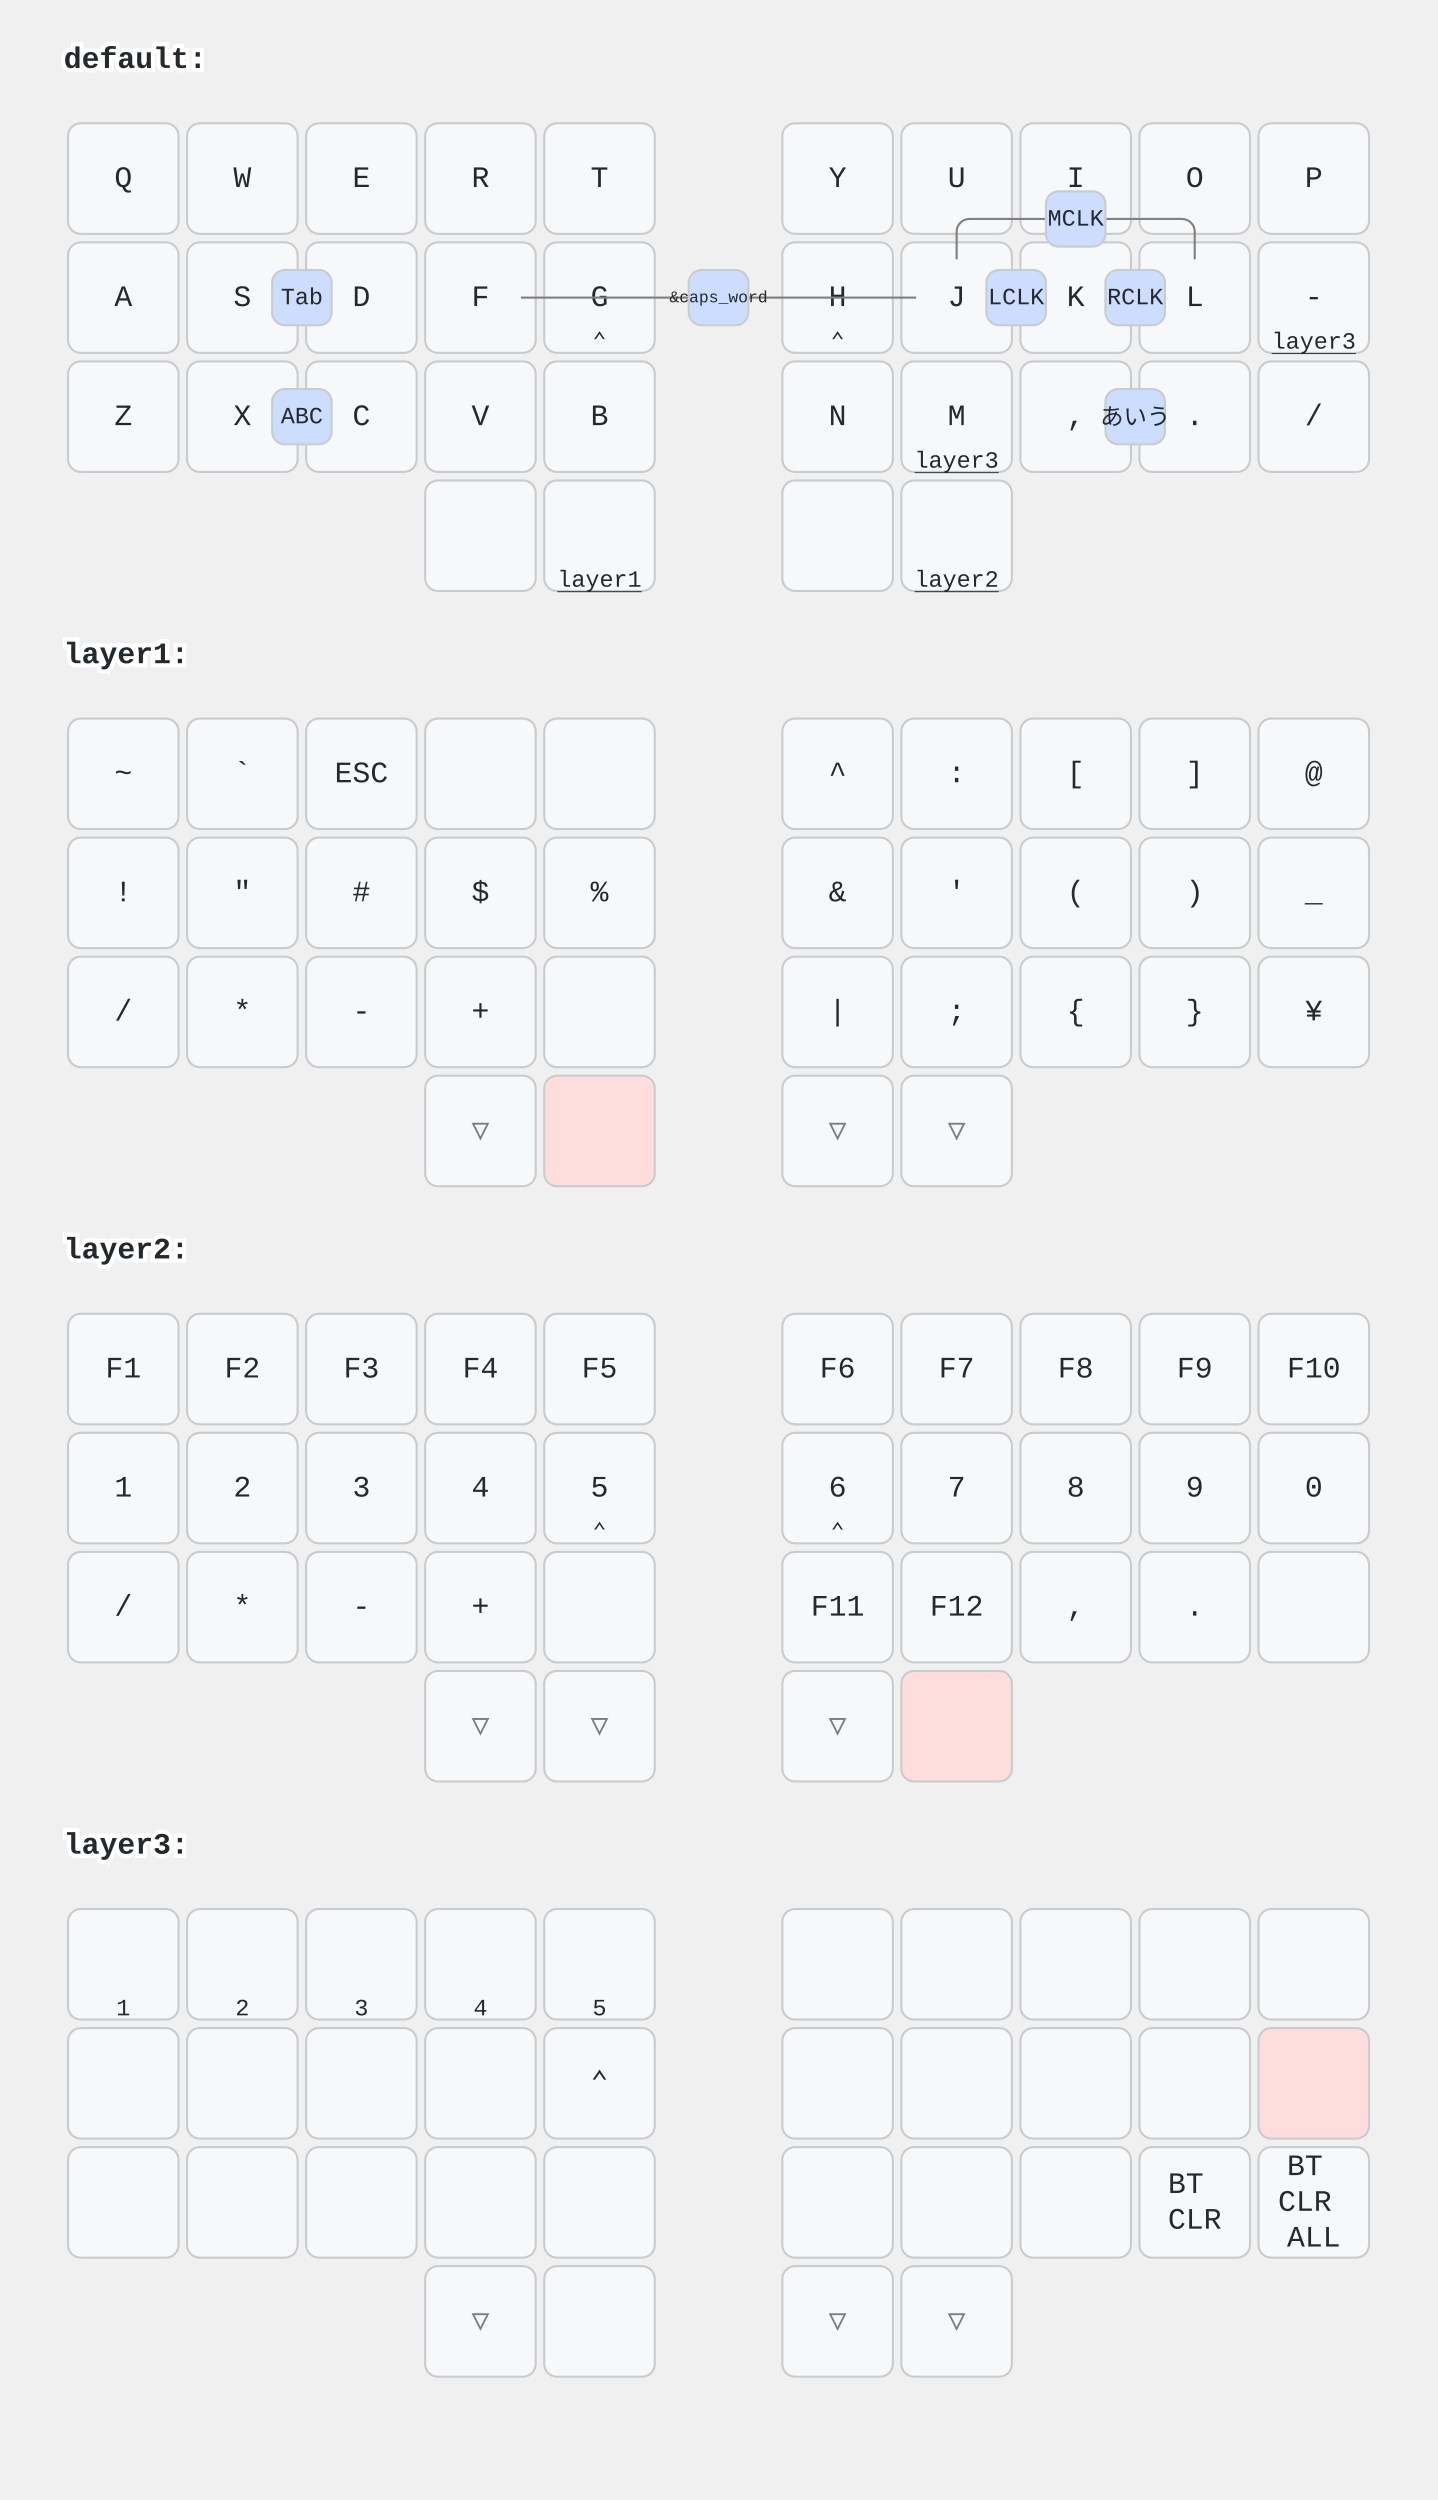
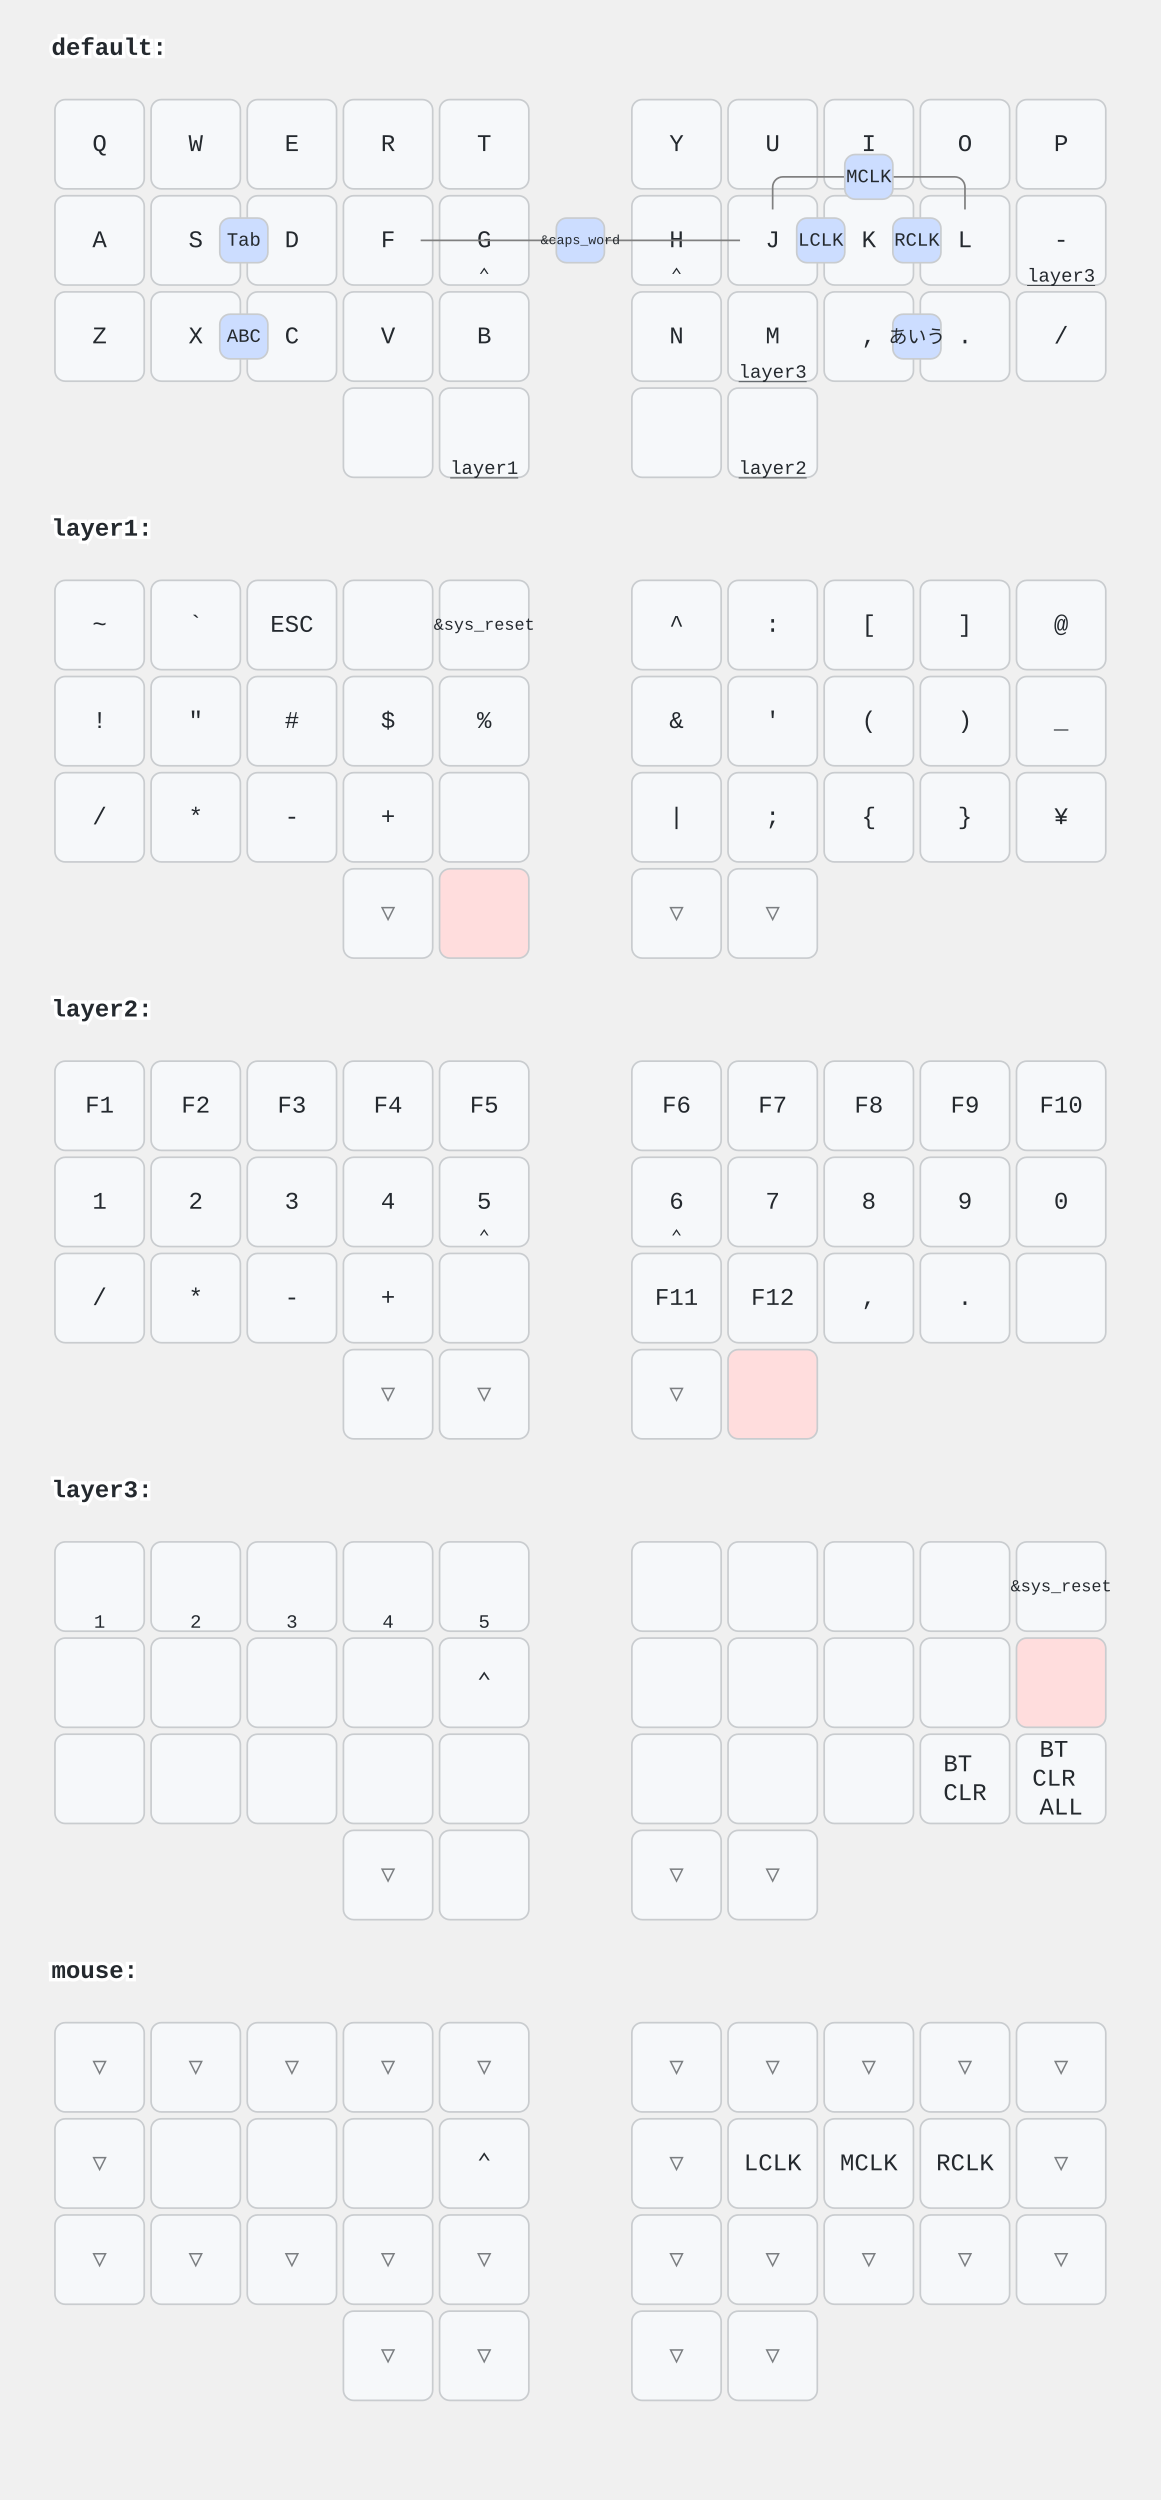
- <svg xmlns="http://www.w3.org/2000/svg" xmlns:xlink="http://www.w3.org/1999/xlink" width="676" height="1176" viewBox="0 0 676 1176" class="keymap">
+ <svg xmlns="http://www.w3.org/2000/svg" xmlns:xlink="http://www.w3.org/1999/xlink" width="676" height="1456" viewBox="0 0 676 1456" class="keymap">
  <defs>/* start glyphs */
<svg id="mdi:apple-keyboard-command">
      <svg id="mdi-apple-keyboard-command" viewBox="0 0 24 24">
        <path d="M6,2A4,4 0 0,1 10,6V8H14V6A4,4 0 0,1 18,2A4,4 0 0,1 22,6A4,4 0 0,1 18,10H16V14H18A4,4 0 0,1 22,18A4,4 0 0,1 18,22A4,4 0 0,1 14,18V16H10V18A4,4 0 0,1 6,22A4,4 0 0,1 2,18A4,4 0 0,1 6,14H8V10H6A4,4 0 0,1 2,6A4,4 0 0,1 6,2M16,18A2,2 0 0,0 18,20A2,2 0 0,0 20,18A2,2 0 0,0 18,16H16V18M14,10H10V14H14V10M6,16A2,2 0 0,0 4,18A2,2 0 0,0 6,20A2,2 0 0,0 8,18V16H6M8,6A2,2 0 0,0 6,4A2,2 0 0,0 4,6A2,2 0 0,0 6,8H8V6M18,8A2,2 0 0,0 20,6A2,2 0 0,0 18,4A2,2 0 0,0 16,6V8H18Z" />
      </svg>
    </svg>
    <svg id="mdi:apple-keyboard-option">
      <svg id="mdi-apple-keyboard-option" viewBox="0 0 24 24">
        <path d="M3,4H9.11L16.15,18H21V20H14.88L7.84,6H3V4M14,4H21V6H14V4Z" />
      </svg>
    </svg>
    <svg id="mdi:apple-keyboard-shift">
      <svg id="mdi-apple-keyboard-shift" viewBox="0 0 24 24">
        <path d="M15,18V12H17.17L12,6.83L6.83,12H9V18H15M12,4L22,14H17V20H7V14H2L12,4Z" />
      </svg>
    </svg>
    <svg id="mdi:backspace">
      <svg id="mdi-backspace" viewBox="0 0 24 24">
        <path d="M22,3H7C6.31,3 5.77,3.35 5.41,3.88L0,12L5.41,20.11C5.77,20.64 6.31,21 7,21H22A2,2 0 0,0 24,19V5A2,2 0 0,0 22,3M19,15.59L17.59,17L14,13.41L10.41,17L9,15.59L12.59,12L9,8.41L10.41,7L14,10.59L17.59,7L19,8.41L15.41,12" />
      </svg>
    </svg>
    <svg id="mdi:backspace-reverse">
      <svg id="mdi-backspace-reverse" viewBox="0 0 24 24">
        <path d="M2,21H17C17.7,21 18.2,20.6 18.6,20.1L24,12L18.6,3.9C18.2,3.4 17.7,3 17,3H2A2,2 0 0,0 0,5V19A2,2 0 0,0 2,21M5,8.4L6.4,7L10,10.6L13.6,7L15,8.4L11.4,12L15,15.6L13.6,17L10,13.4L6.4,17L5,15.6L8.6,12" />
      </svg>
    </svg>
    <svg id="mdi:bluetooth-connect">
      <svg id="mdi-bluetooth-connect" viewBox="0 0 24 24">
        <path d="M19,10L17,12L19,14L21,12M14.88,16.29L13,18.17V14.41M13,5.83L14.88,7.71L13,9.58M17.71,7.71L12,2H11V9.58L6.41,5L5,6.41L10.59,12L5,17.58L6.41,19L11,14.41V22H12L17.71,16.29L13.41,12M7,12L5,10L3,12L5,14L7,12Z" />
      </svg>
    </svg>
    <svg id="mdi:chevron-down">
      <svg id="mdi-chevron-down" viewBox="0 0 24 24">
        <path d="M7.41,8.58L12,13.17L16.59,8.58L18,10L12,16L6,10L7.41,8.58Z" />
      </svg>
    </svg>
    <svg id="mdi:chevron-left">
      <svg id="mdi-chevron-left" viewBox="0 0 24 24">
        <path d="M15.41,16.58L10.83,12L15.41,7.41L14,6L8,12L14,18L15.41,16.58Z" />
      </svg>
    </svg>
    <svg id="mdi:chevron-right">
      <svg id="mdi-chevron-right" viewBox="0 0 24 24">
        <path d="M8.59,16.58L13.17,12L8.59,7.41L10,6L16,12L10,18L8.59,16.58Z" />
      </svg>
    </svg>
    <svg id="mdi:chevron-up">
      <svg id="mdi-chevron-up" viewBox="0 0 24 24">
        <path d="M7.41,15.41L12,10.83L16.59,15.41L18,14L12,8L6,14L7.41,15.41Z" />
      </svg>
    </svg>
    <svg id="mdi:keyboard-return">
      <svg id="mdi-keyboard-return" viewBox="0 0 24 24">
        <path d="M19,7V11H5.83L9.41,7.41L8,6L2,12L8,18L9.41,16.58L5.83,13H21V7H19Z" />
      </svg>
    </svg>
    <svg id="mdi:keyboard-space">
      <svg id="mdi-keyboard-space" viewBox="0 0 24 24">
        <path d="M3 15H5V19H19V15H21V19C21 20.1 20.1 21 19 21H5C3.9 21 3 20.1 3 19V15Z" />
      </svg>
    </svg>
  </defs>/* end glyphs */
<style>/* inherit to force styles through use tags */
svg path {
    fill: inherit;
}

/* font and background color specifications */
svg.keymap {
    font-family: SFMono-Regular,Consolas,Liberation Mono,Menlo,monospace;
    font-size: 14px;
    font-kerning: normal;
    text-rendering: optimizeLegibility;
    fill: #24292e;
}

/* default key styling */
rect.key {
    fill: #f6f8fa;
}

rect.key, rect.combo {
    stroke: #c9cccf;
    stroke-width: 1;
}

/* default key side styling, only used is draw_key_sides is set */
rect.side {
    filter: brightness(90%);
}

/* color accent for combo boxes */
rect.combo, rect.combo-separate {
    fill: #cdf;
}

/* color accent for held keys */
rect.held, rect.combo.held {
    fill: #fdd;
}

/* color accent for ghost (optional) keys */
rect.ghost, rect.combo.ghost {
    stroke-dasharray: 4, 4;
    stroke-width: 2;
}

text {
    text-anchor: middle;
    dominant-baseline: middle;
}

/* styling for layer labels */
text.label {
    font-weight: bold;
    text-anchor: start;
    stroke: white;
    stroke-width: 4;
    paint-order: stroke;
}

/* styling for optional footer */
text.footer {
    text-anchor: end;
    dominant-baseline: auto;
    stroke: white;
    stroke-width: 4;
    paint-order: stroke;
}

/* styling for combo tap, and key non-tap label text */
text.combo, text.hold, text.shifted, text.left, text.right {
    font-size: 11px;
}

text.hold {
    text-anchor: middle;
    dominant-baseline: auto;
}

text.shifted {
    text-anchor: middle;
    dominant-baseline: hanging;
}

text.left {
    text-anchor: start;
}

text.right {
    text-anchor: end;
}

text.layer-activator {
    text-decoration: underline;
}

/* styling for hold/shifted label text in combo box */
text.combo.hold, text.combo.shifted, text.combo.left, text.combo.right {
    font-size: 8px;
}

/* lighter symbol for transparent keys */
text.trans {
    fill: #7b7e81;
}

/* styling for combo dendrons */
path.combo {
    stroke-width: 1;
    stroke: gray;
    fill: none;
}

/* Start Tabler Icons Cleanup */
/* cannot use height/width with glyphs */
.icon-tabler &gt; path {
    fill: inherit;
    stroke: inherit;
    stroke-width: 2;
}
/* hide tabler's default box */
.icon-tabler &gt; path[stroke="none"][fill="none"] {
    visibility: hidden;
}
/* End Tabler Icons Cleanup */

@media (prefers-color-scheme: dark) {
svg.keymap { fill: #d1d6db; }
rect.key { fill: #3f4750; }
rect.key, rect.combo { stroke: #60666c; }
rect.combo, rect.combo-separate { fill: #1f3d7a; }
rect.held, rect.combo.held { fill: #854747; }
text.label, text.footer { stroke: black; }
text.trans { fill: #7e8184; }
path.combo { stroke: #7f7f7f; }

}</style>
  <g transform="translate(30, 0)" class="layer-default">
    <text x="0" y="28" class="label" id="default">default:</text>
    <g transform="translate(0, 56)">
      <g transform="translate(28, 28)" class="key keypos-0">
        <rect rx="6" ry="6" x="-26" y="-26" width="52" height="52" class="key" />
        <text x="0" y="0" class="key tap">Q</text>
      </g>
      <g transform="translate(84, 28)" class="key keypos-1">
        <rect rx="6" ry="6" x="-26" y="-26" width="52" height="52" class="key" />
        <text x="0" y="0" class="key tap">W</text>
      </g>
      <g transform="translate(140, 28)" class="key keypos-2">
        <rect rx="6" ry="6" x="-26" y="-26" width="52" height="52" class="key" />
        <text x="0" y="0" class="key tap">E</text>
      </g>
      <g transform="translate(196, 28)" class="key keypos-3">
        <rect rx="6" ry="6" x="-26" y="-26" width="52" height="52" class="key" />
        <text x="0" y="0" class="key tap">R</text>
      </g>
      <g transform="translate(252, 28)" class="key keypos-4">
        <rect rx="6" ry="6" x="-26" y="-26" width="52" height="52" class="key" />
        <text x="0" y="0" class="key tap">T</text>
      </g>
      <g transform="translate(364, 28)" class="key keypos-5">
        <rect rx="6" ry="6" x="-26" y="-26" width="52" height="52" class="key" />
        <text x="0" y="0" class="key tap">Y</text>
      </g>
      <g transform="translate(420, 28)" class="key keypos-6">
        <rect rx="6" ry="6" x="-26" y="-26" width="52" height="52" class="key" />
        <text x="0" y="0" class="key tap">U</text>
      </g>
      <g transform="translate(476, 28)" class="key keypos-7">
        <rect rx="6" ry="6" x="-26" y="-26" width="52" height="52" class="key" />
        <text x="0" y="0" class="key tap">I</text>
      </g>
      <g transform="translate(532, 28)" class="key keypos-8">
        <rect rx="6" ry="6" x="-26" y="-26" width="52" height="52" class="key" />
        <text x="0" y="0" class="key tap">O</text>
      </g>
      <g transform="translate(588, 28)" class="key keypos-9">
        <rect rx="6" ry="6" x="-26" y="-26" width="52" height="52" class="key" />
        <text x="0" y="0" class="key tap">P</text>
      </g>
      <g transform="translate(28, 84)" class="key keypos-10">
        <rect rx="6" ry="6" x="-26" y="-26" width="52" height="52" class="key" />
        <text x="0" y="0" class="key tap">A</text>
      </g>
      <g transform="translate(84, 84)" class="key keypos-11">
        <rect rx="6" ry="6" x="-26" y="-26" width="52" height="52" class="key" />
        <text x="0" y="0" class="key tap">S</text>
        <use href="#mdi:apple-keyboard-command" xlink:href="#mdi:apple-keyboard-command" x="-6" y="12" height="12" width="12.0" class="key hold glyph mdi:apple-keyboard-command" />
      </g>
      <g transform="translate(140, 84)" class="key keypos-12">
        <rect rx="6" ry="6" x="-26" y="-26" width="52" height="52" class="key" />
        <text x="0" y="0" class="key tap">D</text>
        <use href="#mdi:apple-keyboard-option" xlink:href="#mdi:apple-keyboard-option" x="-6" y="12" height="12" width="12.0" class="key hold glyph mdi:apple-keyboard-option" />
      </g>
      <g transform="translate(196, 84)" class="key keypos-13">
        <rect rx="6" ry="6" x="-26" y="-26" width="52" height="52" class="key" />
        <text x="0" y="0" class="key tap">F</text>
        <use href="#mdi:apple-keyboard-shift" xlink:href="#mdi:apple-keyboard-shift" x="-6" y="12" height="12" width="12.0" class="key hold glyph mdi:apple-keyboard-shift" />
      </g>
      <g transform="translate(252, 84)" class="key keypos-14">
        <rect rx="6" ry="6" x="-26" y="-26" width="52" height="52" class="key" />
        <text x="0" y="0" class="key tap">G</text>
        <text x="0" y="24" class="key hold">⌃</text>
      </g>
      <g transform="translate(364, 84)" class="key keypos-15">
        <rect rx="6" ry="6" x="-26" y="-26" width="52" height="52" class="key" />
        <text x="0" y="0" class="key tap">H</text>
        <text x="0" y="24" class="key hold">⌃</text>
      </g>
      <g transform="translate(420, 84)" class="key keypos-16">
        <rect rx="6" ry="6" x="-26" y="-26" width="52" height="52" class="key" />
        <text x="0" y="0" class="key tap">J</text>
        <use href="#mdi:apple-keyboard-shift" xlink:href="#mdi:apple-keyboard-shift" x="-6" y="12" height="12" width="12.0" class="key hold glyph mdi:apple-keyboard-shift" />
      </g>
      <g transform="translate(476, 84)" class="key keypos-17">
        <rect rx="6" ry="6" x="-26" y="-26" width="52" height="52" class="key" />
        <text x="0" y="0" class="key tap">K</text>
        <use href="#mdi:apple-keyboard-option" xlink:href="#mdi:apple-keyboard-option" x="-6" y="12" height="12" width="12.0" class="key hold glyph mdi:apple-keyboard-option" />
      </g>
      <g transform="translate(532, 84)" class="key keypos-18">
        <rect rx="6" ry="6" x="-26" y="-26" width="52" height="52" class="key" />
        <text x="0" y="0" class="key tap">L</text>
        <use href="#mdi:apple-keyboard-command" xlink:href="#mdi:apple-keyboard-command" x="-6" y="12" height="12" width="12.0" class="key hold glyph mdi:apple-keyboard-command" />
      </g>
      <g transform="translate(588, 84)" class="key keypos-19">
        <rect rx="6" ry="6" x="-26" y="-26" width="52" height="52" class="key" />
        <text x="0" y="0" class="key tap">-</text>
        <a href="#layer3">
          <text x="0" y="24" class="key hold layer-activator">layer3</text>
        </a>
      </g>
      <g transform="translate(28, 140)" class="key keypos-20">
        <rect rx="6" ry="6" x="-26" y="-26" width="52" height="52" class="key" />
        <text x="0" y="0" class="key tap">Z</text>
      </g>
      <g transform="translate(84, 140)" class="key keypos-21">
        <rect rx="6" ry="6" x="-26" y="-26" width="52" height="52" class="key" />
        <text x="0" y="0" class="key tap">X</text>
      </g>
      <g transform="translate(140, 140)" class="key keypos-22">
        <rect rx="6" ry="6" x="-26" y="-26" width="52" height="52" class="key" />
        <text x="0" y="0" class="key tap">C</text>
      </g>
      <g transform="translate(196, 140)" class="key keypos-23">
        <rect rx="6" ry="6" x="-26" y="-26" width="52" height="52" class="key" />
        <text x="0" y="0" class="key tap">V</text>
      </g>
      <g transform="translate(252, 140)" class="key keypos-24">
        <rect rx="6" ry="6" x="-26" y="-26" width="52" height="52" class="key" />
        <text x="0" y="0" class="key tap">B</text>
      </g>
      <g transform="translate(364, 140)" class="key keypos-25">
        <rect rx="6" ry="6" x="-26" y="-26" width="52" height="52" class="key" />
        <text x="0" y="0" class="key tap">N</text>
      </g>
      <g transform="translate(420, 140)" class="key keypos-26">
        <rect rx="6" ry="6" x="-26" y="-26" width="52" height="52" class="key" />
        <text x="0" y="0" class="key tap">M</text>
        <a href="#layer3">
          <text x="0" y="24" class="key hold layer-activator">layer3</text>
        </a>
      </g>
      <g transform="translate(476, 140)" class="key keypos-27">
        <rect rx="6" ry="6" x="-26" y="-26" width="52" height="52" class="key" />
        <text x="0" y="0" class="key tap">,</text>
      </g>
      <g transform="translate(532, 140)" class="key keypos-28">
        <rect rx="6" ry="6" x="-26" y="-26" width="52" height="52" class="key" />
        <text x="0" y="0" class="key tap">.</text>
      </g>
      <g transform="translate(588, 140)" class="key keypos-29">
        <rect rx="6" ry="6" x="-26" y="-26" width="52" height="52" class="key" />
        <text x="0" y="0" class="key tap">/</text>
      </g>
      <g transform="translate(196, 196)" class="key keypos-30">
        <rect rx="6" ry="6" x="-26" y="-26" width="52" height="52" class="key" />
        <use href="#mdi:backspace" xlink:href="#mdi:backspace" x="-7" y="-7" height="14" width="14.0" class="key tap glyph mdi:backspace" />
      </g>
      <g transform="translate(252, 196)" class="key keypos-31">
        <rect rx="6" ry="6" x="-26" y="-26" width="52" height="52" class="key" />
        <use href="#mdi:keyboard-space" xlink:href="#mdi:keyboard-space" x="-7" y="-7" height="14" width="14.0" class="key tap glyph mdi:keyboard-space" />
        <a href="#layer1">
          <text x="0" y="24" class="key hold layer-activator">layer1</text>
        </a>
      </g>
      <g transform="translate(364, 196)" class="key keypos-32">
        <rect rx="6" ry="6" x="-26" y="-26" width="52" height="52" class="key" />
      </g>
      <g transform="translate(420, 196)" class="key keypos-33">
        <rect rx="6" ry="6" x="-26" y="-26" width="52" height="52" class="key" />
        <use href="#mdi:keyboard-return" xlink:href="#mdi:keyboard-return" x="-7" y="-7" height="14" width="14.0" class="key tap glyph mdi:keyboard-return" />
        <a href="#layer2">
          <text x="0" y="24" class="key hold layer-activator">layer2</text>
        </a>
      </g>
      <g class="combo combopos-0">
        <rect rx="6" ry="6" x="98" y="127" width="28" height="26" class="combo" />
        <text x="112" y="140" class="combo tap">ABC</text>
      </g>
      <g class="combo combopos-1">
        <rect rx="6" ry="6" x="490" y="127" width="28" height="26" class="combo" />
        <text x="504" y="140" class="combo tap">あいう</text>
      </g>
      <g class="combo combopos-2">
        <rect rx="6" ry="6" x="434" y="71" width="28" height="26" class="combo" />
        <text x="448" y="84" class="combo tap">LCLK</text>
      </g>
      <g class="combo combopos-3">
        <rect rx="6" ry="6" x="490" y="71" width="28" height="26" class="combo" />
        <text x="504" y="84" class="combo tap">RCLK</text>
      </g>
      <g class="combo combopos-4">
        <path d="M476,47 h50 a6.0,6.0 0 0 1 6.0,6.0 v13" class="combo" />
        <path d="M476,47 h-50 a6.0,6.0 0 0 0 -6.0,6.0 v13" class="combo" />
        <rect rx="6" ry="6" x="462" y="34" width="28" height="26" class="combo" />
        <text x="476" y="47" class="combo tap">MCLK</text>
      </g>
      <g class="combo combopos-5">
        <rect rx="6" ry="6" x="98" y="71" width="28" height="26" class="combo" />
        <text x="112" y="84" class="combo tap">Tab</text>
      </g>
      <g class="combo combopos-6">
        <path d="M308,84 l-93,0" class="combo" />
        <path d="M308,84 l93,0" class="combo" />
        <rect rx="6" ry="6" x="294" y="71" width="28" height="26" class="combo" />
        <text x="308" y="84" class="combo tap">
          <tspan style="font-size: 70%">&amp;caps_word</tspan>
        </text>
      </g>
    </g>
  </g>
  <g transform="translate(30, 280)" class="layer-layer1">
    <text x="0" y="28" class="label" id="layer1">layer1:</text>
    <g transform="translate(0, 56)">
      <g transform="translate(28, 28)" class="key keypos-0">
        <rect rx="6" ry="6" x="-26" y="-26" width="52" height="52" class="key" />
        <text x="0" y="0" class="key tap">~</text>
      </g>
      <g transform="translate(84, 28)" class="key keypos-1">
        <rect rx="6" ry="6" x="-26" y="-26" width="52" height="52" class="key" />
        <text x="0" y="0" class="key tap">`</text>
      </g>
      <g transform="translate(140, 28)" class="key keypos-2">
        <rect rx="6" ry="6" x="-26" y="-26" width="52" height="52" class="key" />
        <text x="0" y="0" class="key tap">ESC</text>
      </g>
      <g transform="translate(196, 28)" class="key keypos-3">
        <rect rx="6" ry="6" x="-26" y="-26" width="52" height="52" class="key" />
      </g>
      <g transform="translate(252, 28)" class="key keypos-4">
        <rect rx="6" ry="6" x="-26" y="-26" width="52" height="52" class="key" />
+         <text x="0" y="0" class="key tap">
+           <tspan style="font-size: 70%">&amp;sys_reset</tspan>
+         </text>
      </g>
      <g transform="translate(364, 28)" class="key keypos-5">
        <rect rx="6" ry="6" x="-26" y="-26" width="52" height="52" class="key" />
        <text x="0" y="0" class="key tap">^</text>
      </g>
      <g transform="translate(420, 28)" class="key keypos-6">
        <rect rx="6" ry="6" x="-26" y="-26" width="52" height="52" class="key" />
        <text x="0" y="0" class="key tap">:</text>
      </g>
      <g transform="translate(476, 28)" class="key keypos-7">
        <rect rx="6" ry="6" x="-26" y="-26" width="52" height="52" class="key" />
        <text x="0" y="0" class="key tap">[</text>
      </g>
      <g transform="translate(532, 28)" class="key keypos-8">
        <rect rx="6" ry="6" x="-26" y="-26" width="52" height="52" class="key" />
        <text x="0" y="0" class="key tap">]</text>
      </g>
      <g transform="translate(588, 28)" class="key keypos-9">
        <rect rx="6" ry="6" x="-26" y="-26" width="52" height="52" class="key" />
        <text x="0" y="0" class="key tap">@</text>
      </g>
      <g transform="translate(28, 84)" class="key keypos-10">
        <rect rx="6" ry="6" x="-26" y="-26" width="52" height="52" class="key" />
        <text x="0" y="0" class="key tap">!</text>
      </g>
      <g transform="translate(84, 84)" class="key keypos-11">
        <rect rx="6" ry="6" x="-26" y="-26" width="52" height="52" class="key" />
        <text x="0" y="0" class="key tap">"</text>
      </g>
      <g transform="translate(140, 84)" class="key keypos-12">
        <rect rx="6" ry="6" x="-26" y="-26" width="52" height="52" class="key" />
        <text x="0" y="0" class="key tap">#</text>
      </g>
      <g transform="translate(196, 84)" class="key keypos-13">
        <rect rx="6" ry="6" x="-26" y="-26" width="52" height="52" class="key" />
        <text x="0" y="0" class="key tap">$</text>
      </g>
      <g transform="translate(252, 84)" class="key keypos-14">
        <rect rx="6" ry="6" x="-26" y="-26" width="52" height="52" class="key" />
        <text x="0" y="0" class="key tap">%</text>
      </g>
      <g transform="translate(364, 84)" class="key keypos-15">
        <rect rx="6" ry="6" x="-26" y="-26" width="52" height="52" class="key" />
        <text x="0" y="0" class="key tap">&amp;</text>
      </g>
      <g transform="translate(420, 84)" class="key keypos-16">
        <rect rx="6" ry="6" x="-26" y="-26" width="52" height="52" class="key" />
        <text x="0" y="0" class="key tap">'</text>
      </g>
      <g transform="translate(476, 84)" class="key keypos-17">
        <rect rx="6" ry="6" x="-26" y="-26" width="52" height="52" class="key" />
        <text x="0" y="0" class="key tap">(</text>
      </g>
      <g transform="translate(532, 84)" class="key keypos-18">
        <rect rx="6" ry="6" x="-26" y="-26" width="52" height="52" class="key" />
        <text x="0" y="0" class="key tap">)</text>
      </g>
      <g transform="translate(588, 84)" class="key keypos-19">
        <rect rx="6" ry="6" x="-26" y="-26" width="52" height="52" class="key" />
        <text x="0" y="0" class="key tap">_</text>
      </g>
      <g transform="translate(28, 140)" class="key keypos-20">
        <rect rx="6" ry="6" x="-26" y="-26" width="52" height="52" class="key" />
        <text x="0" y="0" class="key tap">/</text>
      </g>
      <g transform="translate(84, 140)" class="key keypos-21">
        <rect rx="6" ry="6" x="-26" y="-26" width="52" height="52" class="key" />
        <text x="0" y="0" class="key tap">*</text>
      </g>
      <g transform="translate(140, 140)" class="key keypos-22">
        <rect rx="6" ry="6" x="-26" y="-26" width="52" height="52" class="key" />
        <text x="0" y="0" class="key tap">-</text>
      </g>
      <g transform="translate(196, 140)" class="key keypos-23">
        <rect rx="6" ry="6" x="-26" y="-26" width="52" height="52" class="key" />
        <text x="0" y="0" class="key tap">+</text>
      </g>
      <g transform="translate(252, 140)" class="key keypos-24">
        <rect rx="6" ry="6" x="-26" y="-26" width="52" height="52" class="key" />
      </g>
      <g transform="translate(364, 140)" class="key keypos-25">
        <rect rx="6" ry="6" x="-26" y="-26" width="52" height="52" class="key" />
        <text x="0" y="0" class="key tap">|</text>
      </g>
      <g transform="translate(420, 140)" class="key keypos-26">
        <rect rx="6" ry="6" x="-26" y="-26" width="52" height="52" class="key" />
        <text x="0" y="0" class="key tap">;</text>
      </g>
      <g transform="translate(476, 140)" class="key keypos-27">
        <rect rx="6" ry="6" x="-26" y="-26" width="52" height="52" class="key" />
        <text x="0" y="0" class="key tap">{</text>
      </g>
      <g transform="translate(532, 140)" class="key keypos-28">
        <rect rx="6" ry="6" x="-26" y="-26" width="52" height="52" class="key" />
        <text x="0" y="0" class="key tap">}</text>
      </g>
      <g transform="translate(588, 140)" class="key keypos-29">
        <rect rx="6" ry="6" x="-26" y="-26" width="52" height="52" class="key" />
        <text x="0" y="0" class="key tap">¥</text>
      </g>
      <g transform="translate(196, 196)" class="key trans keypos-30">
        <rect rx="6" ry="6" x="-26" y="-26" width="52" height="52" class="key trans" />
        <text x="0" y="0" class="key trans tap">▽</text>
      </g>
      <g transform="translate(252, 196)" class="key held keypos-31">
        <rect rx="6" ry="6" x="-26" y="-26" width="52" height="52" class="key held" />
      </g>
      <g transform="translate(364, 196)" class="key trans keypos-32">
        <rect rx="6" ry="6" x="-26" y="-26" width="52" height="52" class="key trans" />
        <text x="0" y="0" class="key trans tap">▽</text>
      </g>
      <g transform="translate(420, 196)" class="key trans keypos-33">
        <rect rx="6" ry="6" x="-26" y="-26" width="52" height="52" class="key trans" />
        <text x="0" y="0" class="key trans tap">▽</text>
      </g>
    </g>
  </g>
  <g transform="translate(30, 560)" class="layer-layer2">
    <text x="0" y="28" class="label" id="layer2">layer2:</text>
    <g transform="translate(0, 56)">
      <g transform="translate(28, 28)" class="key keypos-0">
        <rect rx="6" ry="6" x="-26" y="-26" width="52" height="52" class="key" />
        <text x="0" y="0" class="key tap">F1</text>
      </g>
      <g transform="translate(84, 28)" class="key keypos-1">
        <rect rx="6" ry="6" x="-26" y="-26" width="52" height="52" class="key" />
        <text x="0" y="0" class="key tap">F2</text>
      </g>
      <g transform="translate(140, 28)" class="key keypos-2">
        <rect rx="6" ry="6" x="-26" y="-26" width="52" height="52" class="key" />
        <text x="0" y="0" class="key tap">F3</text>
      </g>
      <g transform="translate(196, 28)" class="key keypos-3">
        <rect rx="6" ry="6" x="-26" y="-26" width="52" height="52" class="key" />
        <text x="0" y="0" class="key tap">F4</text>
      </g>
      <g transform="translate(252, 28)" class="key keypos-4">
        <rect rx="6" ry="6" x="-26" y="-26" width="52" height="52" class="key" />
        <text x="0" y="0" class="key tap">F5</text>
      </g>
      <g transform="translate(364, 28)" class="key keypos-5">
        <rect rx="6" ry="6" x="-26" y="-26" width="52" height="52" class="key" />
        <text x="0" y="0" class="key tap">F6</text>
      </g>
      <g transform="translate(420, 28)" class="key keypos-6">
        <rect rx="6" ry="6" x="-26" y="-26" width="52" height="52" class="key" />
        <text x="0" y="0" class="key tap">F7</text>
      </g>
      <g transform="translate(476, 28)" class="key keypos-7">
        <rect rx="6" ry="6" x="-26" y="-26" width="52" height="52" class="key" />
        <text x="0" y="0" class="key tap">F8</text>
      </g>
      <g transform="translate(532, 28)" class="key keypos-8">
        <rect rx="6" ry="6" x="-26" y="-26" width="52" height="52" class="key" />
        <text x="0" y="0" class="key tap">F9</text>
      </g>
      <g transform="translate(588, 28)" class="key keypos-9">
        <rect rx="6" ry="6" x="-26" y="-26" width="52" height="52" class="key" />
        <text x="0" y="0" class="key tap">F10</text>
      </g>
      <g transform="translate(28, 84)" class="key keypos-10">
        <rect rx="6" ry="6" x="-26" y="-26" width="52" height="52" class="key" />
        <text x="0" y="0" class="key tap">1</text>
      </g>
      <g transform="translate(84, 84)" class="key keypos-11">
        <rect rx="6" ry="6" x="-26" y="-26" width="52" height="52" class="key" />
        <text x="0" y="0" class="key tap">2</text>
        <use href="#mdi:apple-keyboard-command" xlink:href="#mdi:apple-keyboard-command" x="-6" y="12" height="12" width="12.0" class="key hold glyph mdi:apple-keyboard-command" />
      </g>
      <g transform="translate(140, 84)" class="key keypos-12">
        <rect rx="6" ry="6" x="-26" y="-26" width="52" height="52" class="key" />
        <text x="0" y="0" class="key tap">3</text>
        <use href="#mdi:apple-keyboard-option" xlink:href="#mdi:apple-keyboard-option" x="-6" y="12" height="12" width="12.0" class="key hold glyph mdi:apple-keyboard-option" />
      </g>
      <g transform="translate(196, 84)" class="key keypos-13">
        <rect rx="6" ry="6" x="-26" y="-26" width="52" height="52" class="key" />
        <text x="0" y="0" class="key tap">4</text>
        <use href="#mdi:apple-keyboard-shift" xlink:href="#mdi:apple-keyboard-shift" x="-6" y="12" height="12" width="12.0" class="key hold glyph mdi:apple-keyboard-shift" />
      </g>
      <g transform="translate(252, 84)" class="key keypos-14">
        <rect rx="6" ry="6" x="-26" y="-26" width="52" height="52" class="key" />
        <text x="0" y="0" class="key tap">5</text>
        <text x="0" y="24" class="key hold">⌃</text>
      </g>
      <g transform="translate(364, 84)" class="key keypos-15">
        <rect rx="6" ry="6" x="-26" y="-26" width="52" height="52" class="key" />
        <text x="0" y="0" class="key tap">6</text>
        <text x="0" y="24" class="key hold">⌃</text>
      </g>
      <g transform="translate(420, 84)" class="key keypos-16">
        <rect rx="6" ry="6" x="-26" y="-26" width="52" height="52" class="key" />
        <text x="0" y="0" class="key tap">7</text>
        <use href="#mdi:apple-keyboard-shift" xlink:href="#mdi:apple-keyboard-shift" x="-6" y="12" height="12" width="12.0" class="key hold glyph mdi:apple-keyboard-shift" />
      </g>
      <g transform="translate(476, 84)" class="key keypos-17">
        <rect rx="6" ry="6" x="-26" y="-26" width="52" height="52" class="key" />
        <text x="0" y="0" class="key tap">8</text>
        <use href="#mdi:apple-keyboard-option" xlink:href="#mdi:apple-keyboard-option" x="-6" y="12" height="12" width="12.0" class="key hold glyph mdi:apple-keyboard-option" />
      </g>
      <g transform="translate(532, 84)" class="key keypos-18">
        <rect rx="6" ry="6" x="-26" y="-26" width="52" height="52" class="key" />
        <text x="0" y="0" class="key tap">9</text>
        <use href="#mdi:apple-keyboard-command" xlink:href="#mdi:apple-keyboard-command" x="-6" y="12" height="12" width="12.0" class="key hold glyph mdi:apple-keyboard-command" />
      </g>
      <g transform="translate(588, 84)" class="key keypos-19">
        <rect rx="6" ry="6" x="-26" y="-26" width="52" height="52" class="key" />
        <text x="0" y="0" class="key tap">0</text>
      </g>
      <g transform="translate(28, 140)" class="key keypos-20">
        <rect rx="6" ry="6" x="-26" y="-26" width="52" height="52" class="key" />
        <text x="0" y="0" class="key tap">/</text>
      </g>
      <g transform="translate(84, 140)" class="key keypos-21">
        <rect rx="6" ry="6" x="-26" y="-26" width="52" height="52" class="key" />
        <text x="0" y="0" class="key tap">*</text>
      </g>
      <g transform="translate(140, 140)" class="key keypos-22">
        <rect rx="6" ry="6" x="-26" y="-26" width="52" height="52" class="key" />
        <text x="0" y="0" class="key tap">-</text>
      </g>
      <g transform="translate(196, 140)" class="key keypos-23">
        <rect rx="6" ry="6" x="-26" y="-26" width="52" height="52" class="key" />
        <text x="0" y="0" class="key tap">+</text>
      </g>
      <g transform="translate(252, 140)" class="key keypos-24">
        <rect rx="6" ry="6" x="-26" y="-26" width="52" height="52" class="key" />
      </g>
      <g transform="translate(364, 140)" class="key keypos-25">
        <rect rx="6" ry="6" x="-26" y="-26" width="52" height="52" class="key" />
        <text x="0" y="0" class="key tap">F11</text>
      </g>
      <g transform="translate(420, 140)" class="key keypos-26">
        <rect rx="6" ry="6" x="-26" y="-26" width="52" height="52" class="key" />
        <text x="0" y="0" class="key tap">F12</text>
      </g>
      <g transform="translate(476, 140)" class="key keypos-27">
        <rect rx="6" ry="6" x="-26" y="-26" width="52" height="52" class="key" />
        <text x="0" y="0" class="key tap">,</text>
      </g>
      <g transform="translate(532, 140)" class="key keypos-28">
        <rect rx="6" ry="6" x="-26" y="-26" width="52" height="52" class="key" />
        <text x="0" y="0" class="key tap">.</text>
      </g>
      <g transform="translate(588, 140)" class="key keypos-29">
        <rect rx="6" ry="6" x="-26" y="-26" width="52" height="52" class="key" />
      </g>
      <g transform="translate(196, 196)" class="key trans keypos-30">
        <rect rx="6" ry="6" x="-26" y="-26" width="52" height="52" class="key trans" />
        <text x="0" y="0" class="key trans tap">▽</text>
      </g>
      <g transform="translate(252, 196)" class="key trans keypos-31">
        <rect rx="6" ry="6" x="-26" y="-26" width="52" height="52" class="key trans" />
        <text x="0" y="0" class="key trans tap">▽</text>
      </g>
      <g transform="translate(364, 196)" class="key trans keypos-32">
        <rect rx="6" ry="6" x="-26" y="-26" width="52" height="52" class="key trans" />
        <text x="0" y="0" class="key trans tap">▽</text>
      </g>
      <g transform="translate(420, 196)" class="key held keypos-33">
        <rect rx="6" ry="6" x="-26" y="-26" width="52" height="52" class="key held" />
      </g>
    </g>
  </g>
  <g transform="translate(30, 840)" class="layer-layer3">
    <text x="0" y="28" class="label" id="layer3">layer3:</text>
    <g transform="translate(0, 56)">
      <g transform="translate(28, 28)" class="key keypos-0">
        <rect rx="6" ry="6" x="-26" y="-26" width="52" height="52" class="key" />
        <use href="#mdi:bluetooth-connect" xlink:href="#mdi:bluetooth-connect" x="-7" y="-7" height="14" width="14.0" class="key tap glyph mdi:bluetooth-connect" />
        <text x="0" y="24" class="key hold">1</text>
      </g>
      <g transform="translate(84, 28)" class="key keypos-1">
        <rect rx="6" ry="6" x="-26" y="-26" width="52" height="52" class="key" />
        <use href="#mdi:bluetooth-connect" xlink:href="#mdi:bluetooth-connect" x="-7" y="-7" height="14" width="14.0" class="key tap glyph mdi:bluetooth-connect" />
        <text x="0" y="24" class="key hold">2</text>
      </g>
      <g transform="translate(140, 28)" class="key keypos-2">
        <rect rx="6" ry="6" x="-26" y="-26" width="52" height="52" class="key" />
        <use href="#mdi:bluetooth-connect" xlink:href="#mdi:bluetooth-connect" x="-7" y="-7" height="14" width="14.0" class="key tap glyph mdi:bluetooth-connect" />
        <text x="0" y="24" class="key hold">3</text>
      </g>
      <g transform="translate(196, 28)" class="key keypos-3">
        <rect rx="6" ry="6" x="-26" y="-26" width="52" height="52" class="key" />
        <use href="#mdi:bluetooth-connect" xlink:href="#mdi:bluetooth-connect" x="-7" y="-7" height="14" width="14.0" class="key tap glyph mdi:bluetooth-connect" />
        <text x="0" y="24" class="key hold">4</text>
      </g>
      <g transform="translate(252, 28)" class="key keypos-4">
        <rect rx="6" ry="6" x="-26" y="-26" width="52" height="52" class="key" />
        <use href="#mdi:bluetooth-connect" xlink:href="#mdi:bluetooth-connect" x="-7" y="-7" height="14" width="14.0" class="key tap glyph mdi:bluetooth-connect" />
        <text x="0" y="24" class="key hold">5</text>
      </g>
      <g transform="translate(364, 28)" class="key keypos-5">
        <rect rx="6" ry="6" x="-26" y="-26" width="52" height="52" class="key" />
      </g>
      <g transform="translate(420, 28)" class="key keypos-6">
        <rect rx="6" ry="6" x="-26" y="-26" width="52" height="52" class="key" />
      </g>
      <g transform="translate(476, 28)" class="key keypos-7">
        <rect rx="6" ry="6" x="-26" y="-26" width="52" height="52" class="key" />
        <use href="#mdi:chevron-up" xlink:href="#mdi:chevron-up" x="-7" y="-7" height="14" width="14.0" class="key tap glyph mdi:chevron-up" />
      </g>
      <g transform="translate(532, 28)" class="key keypos-8">
        <rect rx="6" ry="6" x="-26" y="-26" width="52" height="52" class="key" />
      </g>
      <g transform="translate(588, 28)" class="key keypos-9">
        <rect rx="6" ry="6" x="-26" y="-26" width="52" height="52" class="key" />
+         <text x="0" y="0" class="key tap">
+           <tspan style="font-size: 70%">&amp;sys_reset</tspan>
+         </text>
      </g>
      <g transform="translate(28, 84)" class="key keypos-10">
        <rect rx="6" ry="6" x="-26" y="-26" width="52" height="52" class="key" />
      </g>
      <g transform="translate(84, 84)" class="key keypos-11">
        <rect rx="6" ry="6" x="-26" y="-26" width="52" height="52" class="key" />
        <use href="#mdi:apple-keyboard-command" xlink:href="#mdi:apple-keyboard-command" x="-7" y="-7" height="14" width="14.0" class="key tap glyph mdi:apple-keyboard-command" />
      </g>
      <g transform="translate(140, 84)" class="key keypos-12">
        <rect rx="6" ry="6" x="-26" y="-26" width="52" height="52" class="key" />
        <use href="#mdi:apple-keyboard-option" xlink:href="#mdi:apple-keyboard-option" x="-7" y="-7" height="14" width="14.0" class="key tap glyph mdi:apple-keyboard-option" />
      </g>
      <g transform="translate(196, 84)" class="key keypos-13">
        <rect rx="6" ry="6" x="-26" y="-26" width="52" height="52" class="key" />
        <use href="#mdi:apple-keyboard-shift" xlink:href="#mdi:apple-keyboard-shift" x="-7" y="-7" height="14" width="14.0" class="key tap glyph mdi:apple-keyboard-shift" />
      </g>
      <g transform="translate(252, 84)" class="key keypos-14">
        <rect rx="6" ry="6" x="-26" y="-26" width="52" height="52" class="key" />
        <text x="0" y="0" class="key tap">⌃</text>
      </g>
      <g transform="translate(364, 84)" class="key keypos-15">
        <rect rx="6" ry="6" x="-26" y="-26" width="52" height="52" class="key" />
      </g>
      <g transform="translate(420, 84)" class="key keypos-16">
        <rect rx="6" ry="6" x="-26" y="-26" width="52" height="52" class="key" />
        <use href="#mdi:chevron-left" xlink:href="#mdi:chevron-left" x="-7" y="-7" height="14" width="14.0" class="key tap glyph mdi:chevron-left" />
      </g>
      <g transform="translate(476, 84)" class="key keypos-17">
        <rect rx="6" ry="6" x="-26" y="-26" width="52" height="52" class="key" />
        <use href="#mdi:chevron-down" xlink:href="#mdi:chevron-down" x="-7" y="-7" height="14" width="14.0" class="key tap glyph mdi:chevron-down" />
      </g>
      <g transform="translate(532, 84)" class="key keypos-18">
        <rect rx="6" ry="6" x="-26" y="-26" width="52" height="52" class="key" />
        <use href="#mdi:chevron-right" xlink:href="#mdi:chevron-right" x="-7" y="-7" height="14" width="14.0" class="key tap glyph mdi:chevron-right" />
      </g>
      <g transform="translate(588, 84)" class="key held keypos-19">
        <rect rx="6" ry="6" x="-26" y="-26" width="52" height="52" class="key held" />
      </g>
      <g transform="translate(28, 140)" class="key keypos-20">
        <rect rx="6" ry="6" x="-26" y="-26" width="52" height="52" class="key" />
      </g>
      <g transform="translate(84, 140)" class="key keypos-21">
        <rect rx="6" ry="6" x="-26" y="-26" width="52" height="52" class="key" />
      </g>
      <g transform="translate(140, 140)" class="key keypos-22">
        <rect rx="6" ry="6" x="-26" y="-26" width="52" height="52" class="key" />
      </g>
      <g transform="translate(196, 140)" class="key keypos-23">
        <rect rx="6" ry="6" x="-26" y="-26" width="52" height="52" class="key" />
      </g>
      <g transform="translate(252, 140)" class="key keypos-24">
        <rect rx="6" ry="6" x="-26" y="-26" width="52" height="52" class="key" />
      </g>
      <g transform="translate(364, 140)" class="key keypos-25">
        <rect rx="6" ry="6" x="-26" y="-26" width="52" height="52" class="key" />
      </g>
      <g transform="translate(420, 140)" class="key keypos-26">
        <rect rx="6" ry="6" x="-26" y="-26" width="52" height="52" class="key" />
      </g>
      <g transform="translate(476, 140)" class="key keypos-27">
        <rect rx="6" ry="6" x="-26" y="-26" width="52" height="52" class="key" />
      </g>
      <g transform="translate(532, 140)" class="key keypos-28">
        <rect rx="6" ry="6" x="-26" y="-26" width="52" height="52" class="key" />
        <text x="0" y="0" class="key tap">
          <tspan x="0" dy="-0.6em">BT</tspan>
          <tspan x="0" dy="1.2em">CLR</tspan>
        </text>
      </g>
      <g transform="translate(588, 140)" class="key keypos-29">
        <rect rx="6" ry="6" x="-26" y="-26" width="52" height="52" class="key" />
        <text x="0" y="0" class="key tap">
          <tspan x="0" dy="-1.2em">BT</tspan>
          <tspan x="0" dy="1.2em">CLR</tspan>
          <tspan x="0" dy="1.2em">ALL</tspan>
        </text>
      </g>
      <g transform="translate(196, 196)" class="key trans keypos-30">
        <rect rx="6" ry="6" x="-26" y="-26" width="52" height="52" class="key trans" />
        <text x="0" y="0" class="key trans tap">▽</text>
      </g>
      <g transform="translate(252, 196)" class="key keypos-31">
        <rect rx="6" ry="6" x="-26" y="-26" width="52" height="52" class="key" />
        <use href="#mdi:backspace-reverse" xlink:href="#mdi:backspace-reverse" x="-7" y="-7" height="14" width="14.0" class="key tap glyph mdi:backspace-reverse" />
      </g>
      <g transform="translate(364, 196)" class="key trans keypos-32">
        <rect rx="6" ry="6" x="-26" y="-26" width="52" height="52" class="key trans" />
        <text x="0" y="0" class="key trans tap">▽</text>
      </g>
      <g transform="translate(420, 196)" class="key trans keypos-33">
        <rect rx="6" ry="6" x="-26" y="-26" width="52" height="52" class="key trans" />
        <text x="0" y="0" class="key trans tap">▽</text>
      </g>
    </g>
  </g>
+   <g transform="translate(30, 1120)" class="layer-mouse">
+     <text x="0" y="28" class="label" id="mouse">mouse:</text>
+     <g transform="translate(0, 56)">
+       <g transform="translate(28, 28)" class="key trans keypos-0">
+         <rect rx="6" ry="6" x="-26" y="-26" width="52" height="52" class="key trans" />
+         <text x="0" y="0" class="key trans tap">▽</text>
+       </g>
+       <g transform="translate(84, 28)" class="key trans keypos-1">
+         <rect rx="6" ry="6" x="-26" y="-26" width="52" height="52" class="key trans" />
+         <text x="0" y="0" class="key trans tap">▽</text>
+       </g>
+       <g transform="translate(140, 28)" class="key trans keypos-2">
+         <rect rx="6" ry="6" x="-26" y="-26" width="52" height="52" class="key trans" />
+         <text x="0" y="0" class="key trans tap">▽</text>
+       </g>
+       <g transform="translate(196, 28)" class="key trans keypos-3">
+         <rect rx="6" ry="6" x="-26" y="-26" width="52" height="52" class="key trans" />
+         <text x="0" y="0" class="key trans tap">▽</text>
+       </g>
+       <g transform="translate(252, 28)" class="key trans keypos-4">
+         <rect rx="6" ry="6" x="-26" y="-26" width="52" height="52" class="key trans" />
+         <text x="0" y="0" class="key trans tap">▽</text>
+       </g>
+       <g transform="translate(364, 28)" class="key trans keypos-5">
+         <rect rx="6" ry="6" x="-26" y="-26" width="52" height="52" class="key trans" />
+         <text x="0" y="0" class="key trans tap">▽</text>
+       </g>
+       <g transform="translate(420, 28)" class="key trans keypos-6">
+         <rect rx="6" ry="6" x="-26" y="-26" width="52" height="52" class="key trans" />
+         <text x="0" y="0" class="key trans tap">▽</text>
+       </g>
+       <g transform="translate(476, 28)" class="key trans keypos-7">
+         <rect rx="6" ry="6" x="-26" y="-26" width="52" height="52" class="key trans" />
+         <text x="0" y="0" class="key trans tap">▽</text>
+       </g>
+       <g transform="translate(532, 28)" class="key trans keypos-8">
+         <rect rx="6" ry="6" x="-26" y="-26" width="52" height="52" class="key trans" />
+         <text x="0" y="0" class="key trans tap">▽</text>
+       </g>
+       <g transform="translate(588, 28)" class="key trans keypos-9">
+         <rect rx="6" ry="6" x="-26" y="-26" width="52" height="52" class="key trans" />
+         <text x="0" y="0" class="key trans tap">▽</text>
+       </g>
+       <g transform="translate(28, 84)" class="key trans keypos-10">
+         <rect rx="6" ry="6" x="-26" y="-26" width="52" height="52" class="key trans" />
+         <text x="0" y="0" class="key trans tap">▽</text>
+       </g>
+       <g transform="translate(84, 84)" class="key keypos-11">
+         <rect rx="6" ry="6" x="-26" y="-26" width="52" height="52" class="key" />
+         <use href="#mdi:apple-keyboard-command" xlink:href="#mdi:apple-keyboard-command" x="-7" y="-7" height="14" width="14.0" class="key tap glyph mdi:apple-keyboard-command" />
+       </g>
+       <g transform="translate(140, 84)" class="key keypos-12">
+         <rect rx="6" ry="6" x="-26" y="-26" width="52" height="52" class="key" />
+         <use href="#mdi:apple-keyboard-option" xlink:href="#mdi:apple-keyboard-option" x="-7" y="-7" height="14" width="14.0" class="key tap glyph mdi:apple-keyboard-option" />
+       </g>
+       <g transform="translate(196, 84)" class="key keypos-13">
+         <rect rx="6" ry="6" x="-26" y="-26" width="52" height="52" class="key" />
+         <use href="#mdi:apple-keyboard-shift" xlink:href="#mdi:apple-keyboard-shift" x="-7" y="-7" height="14" width="14.0" class="key tap glyph mdi:apple-keyboard-shift" />
+       </g>
+       <g transform="translate(252, 84)" class="key keypos-14">
+         <rect rx="6" ry="6" x="-26" y="-26" width="52" height="52" class="key" />
+         <text x="0" y="0" class="key tap">⌃</text>
+       </g>
+       <g transform="translate(364, 84)" class="key trans keypos-15">
+         <rect rx="6" ry="6" x="-26" y="-26" width="52" height="52" class="key trans" />
+         <text x="0" y="0" class="key trans tap">▽</text>
+       </g>
+       <g transform="translate(420, 84)" class="key keypos-16">
+         <rect rx="6" ry="6" x="-26" y="-26" width="52" height="52" class="key" />
+         <text x="0" y="0" class="key tap">LCLK</text>
+       </g>
+       <g transform="translate(476, 84)" class="key keypos-17">
+         <rect rx="6" ry="6" x="-26" y="-26" width="52" height="52" class="key" />
+         <text x="0" y="0" class="key tap">MCLK</text>
+       </g>
+       <g transform="translate(532, 84)" class="key keypos-18">
+         <rect rx="6" ry="6" x="-26" y="-26" width="52" height="52" class="key" />
+         <text x="0" y="0" class="key tap">RCLK</text>
+       </g>
+       <g transform="translate(588, 84)" class="key trans keypos-19">
+         <rect rx="6" ry="6" x="-26" y="-26" width="52" height="52" class="key trans" />
+         <text x="0" y="0" class="key trans tap">▽</text>
+       </g>
+       <g transform="translate(28, 140)" class="key trans keypos-20">
+         <rect rx="6" ry="6" x="-26" y="-26" width="52" height="52" class="key trans" />
+         <text x="0" y="0" class="key trans tap">▽</text>
+       </g>
+       <g transform="translate(84, 140)" class="key trans keypos-21">
+         <rect rx="6" ry="6" x="-26" y="-26" width="52" height="52" class="key trans" />
+         <text x="0" y="0" class="key trans tap">▽</text>
+       </g>
+       <g transform="translate(140, 140)" class="key trans keypos-22">
+         <rect rx="6" ry="6" x="-26" y="-26" width="52" height="52" class="key trans" />
+         <text x="0" y="0" class="key trans tap">▽</text>
+       </g>
+       <g transform="translate(196, 140)" class="key trans keypos-23">
+         <rect rx="6" ry="6" x="-26" y="-26" width="52" height="52" class="key trans" />
+         <text x="0" y="0" class="key trans tap">▽</text>
+       </g>
+       <g transform="translate(252, 140)" class="key trans keypos-24">
+         <rect rx="6" ry="6" x="-26" y="-26" width="52" height="52" class="key trans" />
+         <text x="0" y="0" class="key trans tap">▽</text>
+       </g>
+       <g transform="translate(364, 140)" class="key trans keypos-25">
+         <rect rx="6" ry="6" x="-26" y="-26" width="52" height="52" class="key trans" />
+         <text x="0" y="0" class="key trans tap">▽</text>
+       </g>
+       <g transform="translate(420, 140)" class="key trans keypos-26">
+         <rect rx="6" ry="6" x="-26" y="-26" width="52" height="52" class="key trans" />
+         <text x="0" y="0" class="key trans tap">▽</text>
+       </g>
+       <g transform="translate(476, 140)" class="key trans keypos-27">
+         <rect rx="6" ry="6" x="-26" y="-26" width="52" height="52" class="key trans" />
+         <text x="0" y="0" class="key trans tap">▽</text>
+       </g>
+       <g transform="translate(532, 140)" class="key trans keypos-28">
+         <rect rx="6" ry="6" x="-26" y="-26" width="52" height="52" class="key trans" />
+         <text x="0" y="0" class="key trans tap">▽</text>
+       </g>
+       <g transform="translate(588, 140)" class="key trans keypos-29">
+         <rect rx="6" ry="6" x="-26" y="-26" width="52" height="52" class="key trans" />
+         <text x="0" y="0" class="key trans tap">▽</text>
+       </g>
+       <g transform="translate(196, 196)" class="key trans keypos-30">
+         <rect rx="6" ry="6" x="-26" y="-26" width="52" height="52" class="key trans" />
+         <text x="0" y="0" class="key trans tap">▽</text>
+       </g>
+       <g transform="translate(252, 196)" class="key trans keypos-31">
+         <rect rx="6" ry="6" x="-26" y="-26" width="52" height="52" class="key trans" />
+         <text x="0" y="0" class="key trans tap">▽</text>
+       </g>
+       <g transform="translate(364, 196)" class="key trans keypos-32">
+         <rect rx="6" ry="6" x="-26" y="-26" width="52" height="52" class="key trans" />
+         <text x="0" y="0" class="key trans tap">▽</text>
+       </g>
+       <g transform="translate(420, 196)" class="key trans keypos-33">
+         <rect rx="6" ry="6" x="-26" y="-26" width="52" height="52" class="key trans" />
+         <text x="0" y="0" class="key trans tap">▽</text>
+       </g>
+     </g>
+   </g>
</svg>
